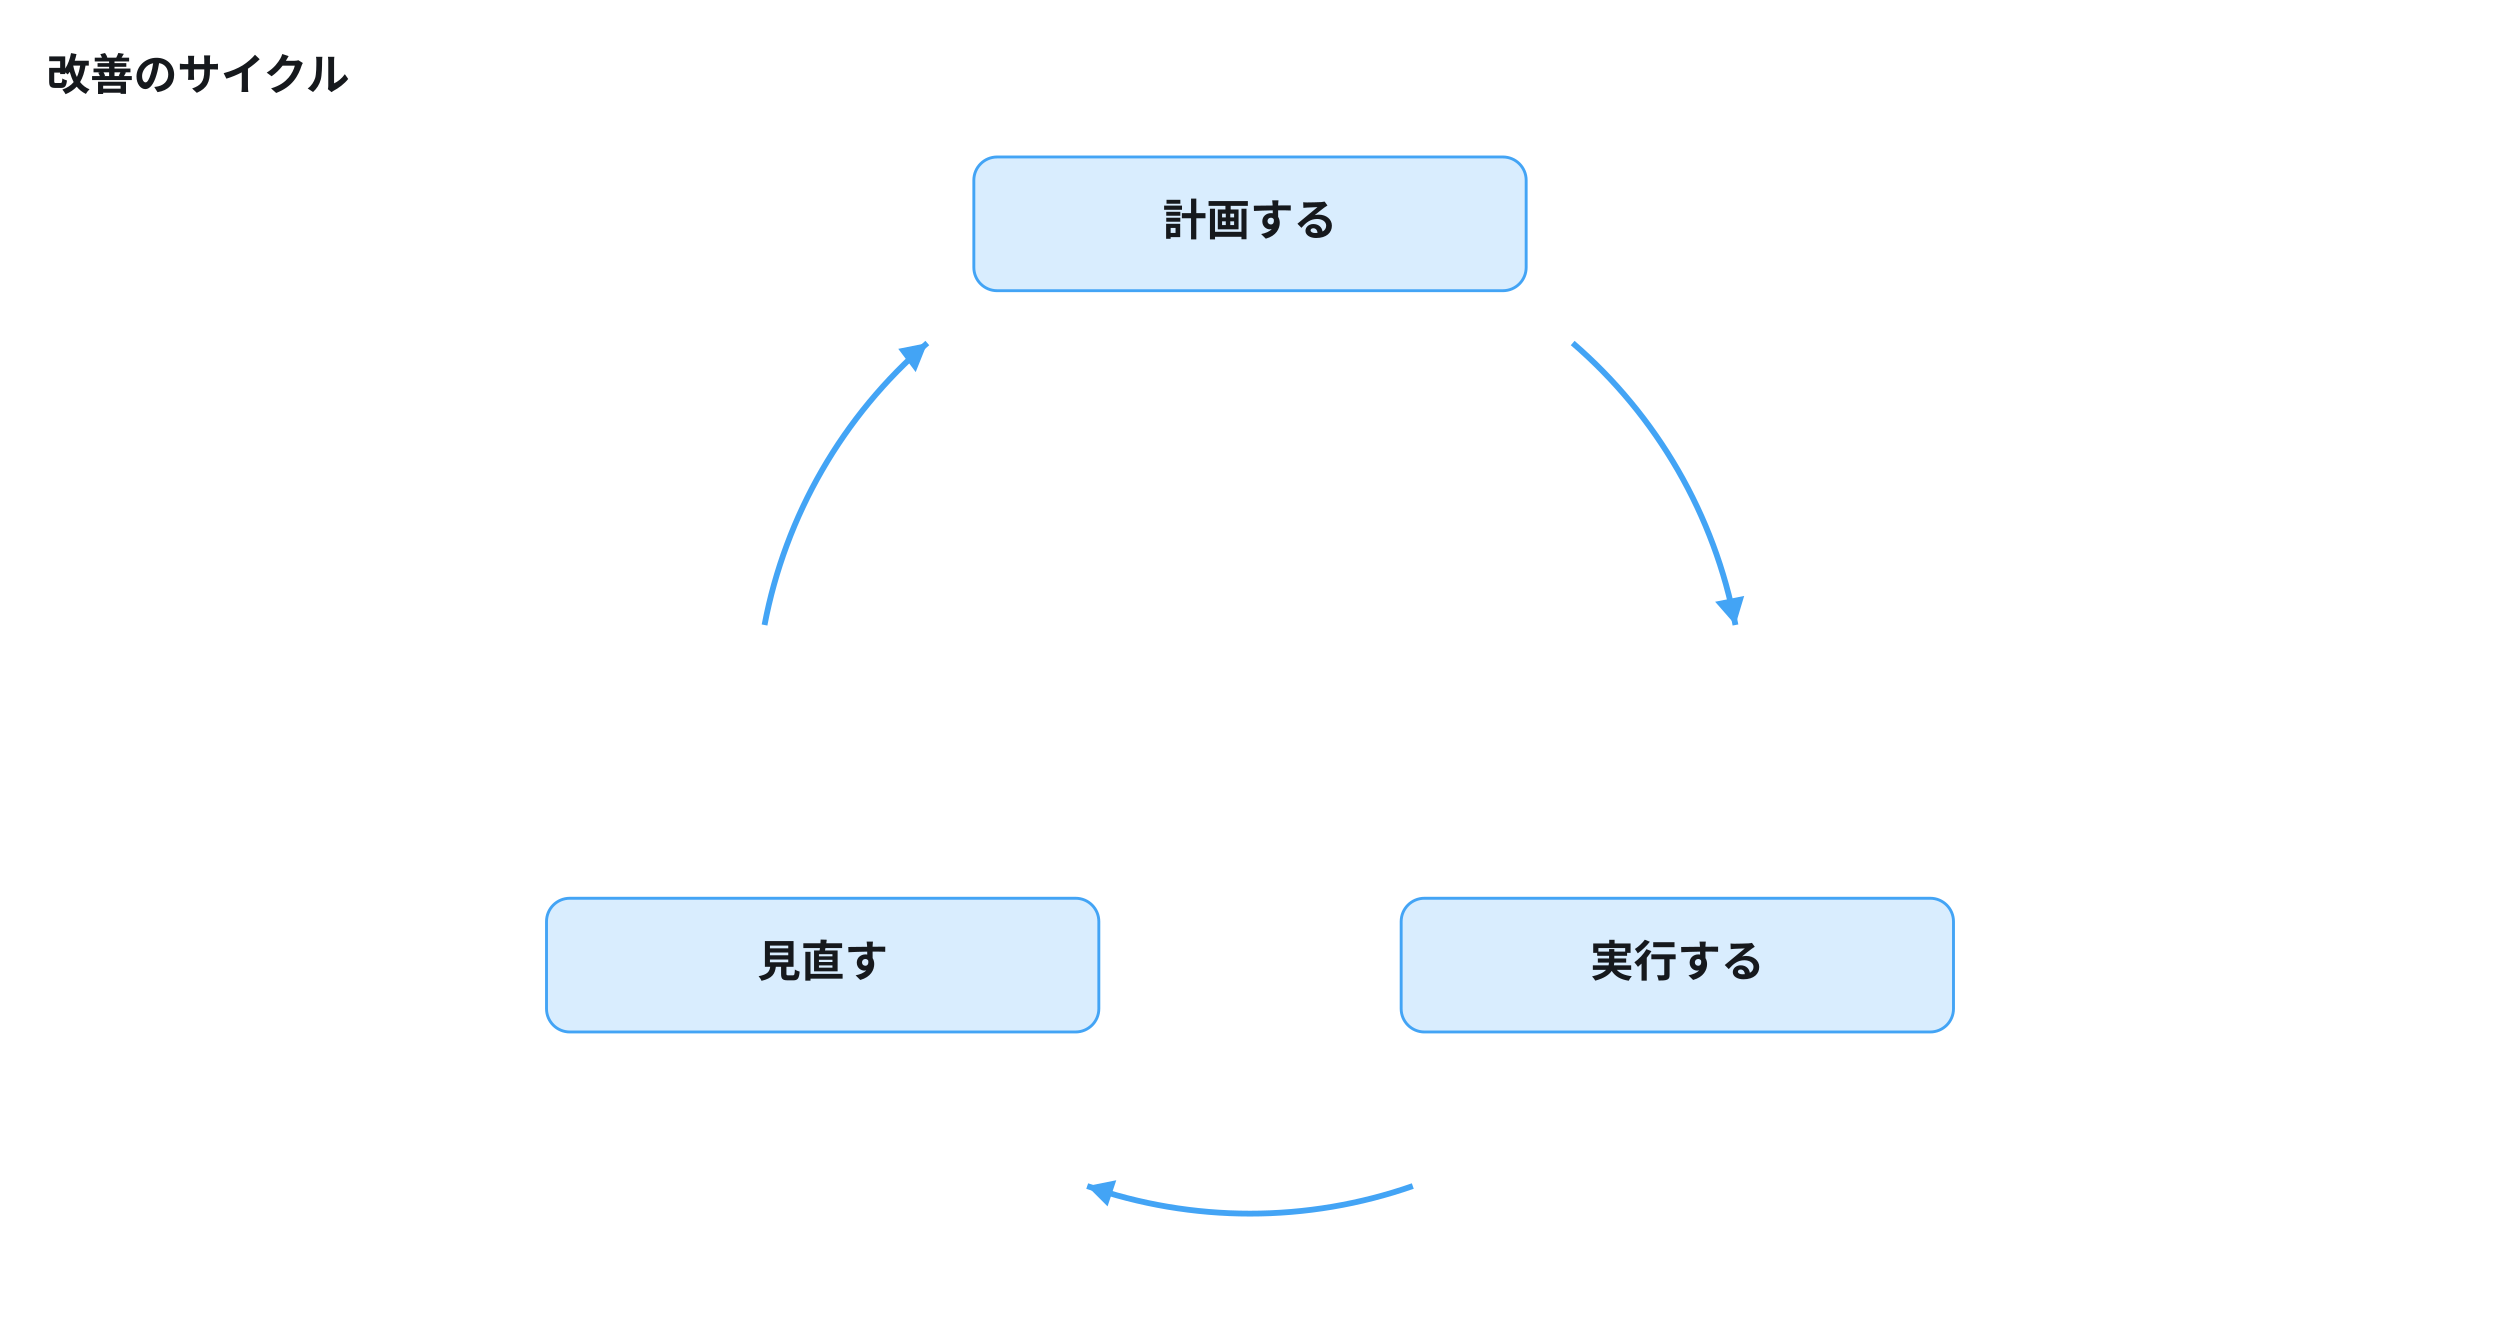
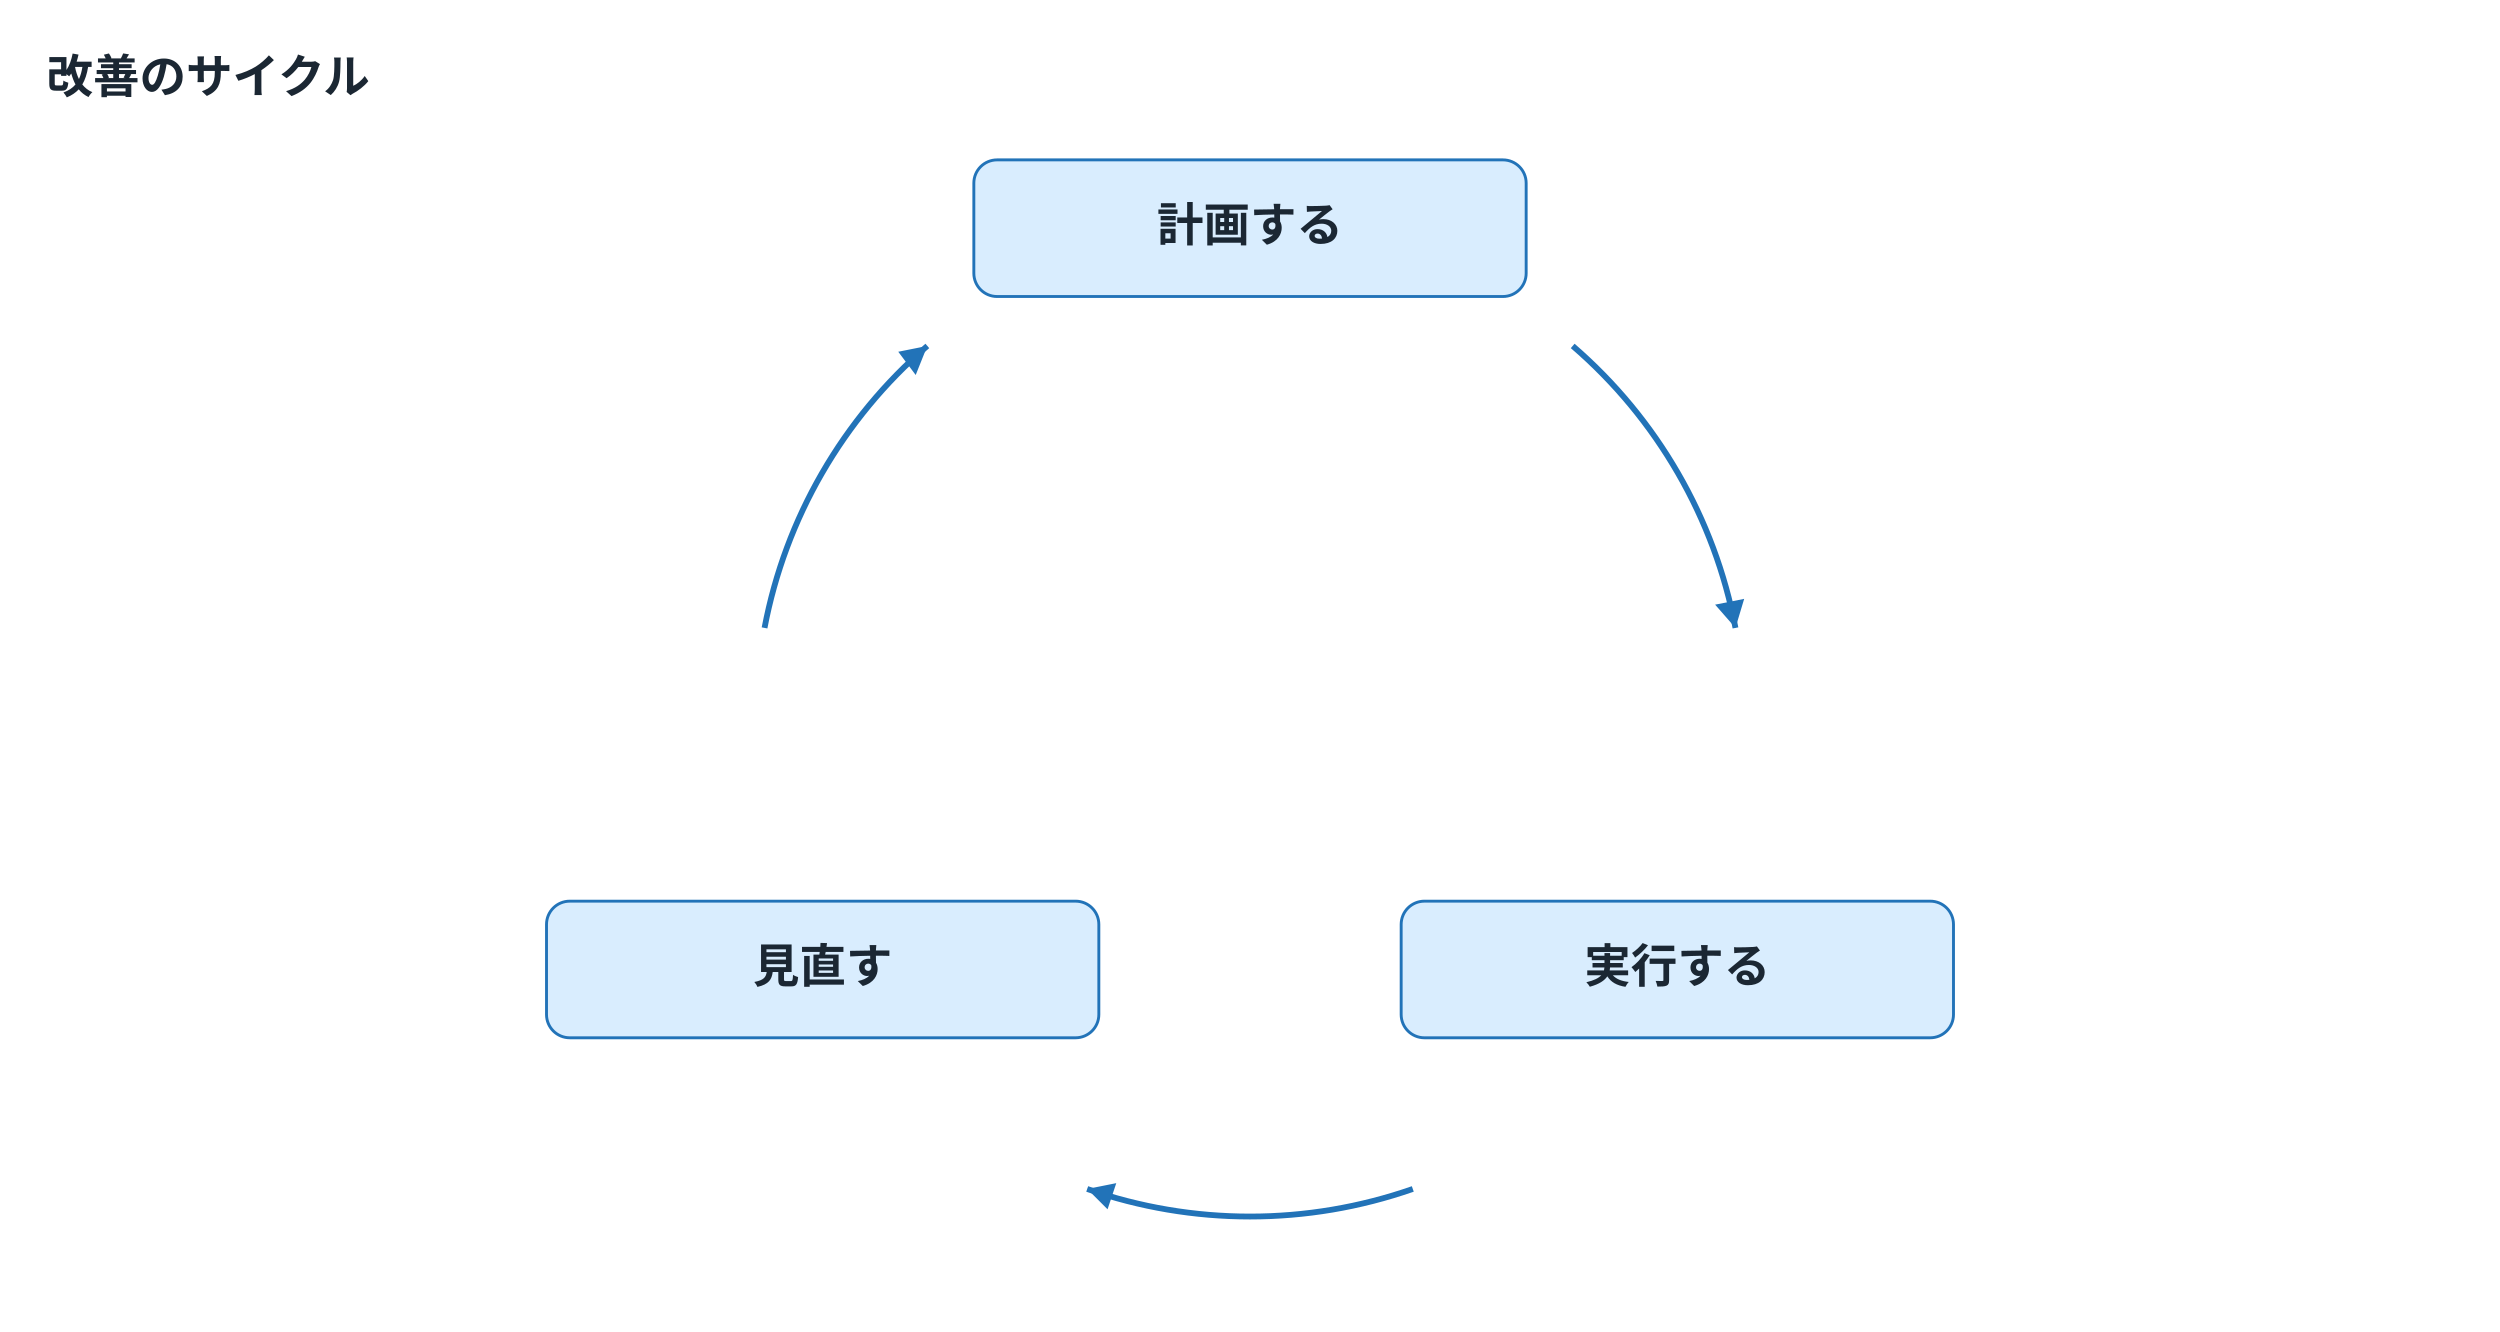
- <svg id="hbdg-dg-cycle-1" role="img" viewBox="0 0 860 456">
-   <text x="16" y="31" fill="var(--ink, #16191d)" font-size="15" text-anchor="start" font-weight="700">改善のサイクル</text>
-   <path d="M 541 118 A 170 170 0 0 1 597 215" fill="none" stroke="var(--pop-primary, #43a4f5)" stroke-width="2" aria-hidden="true" />
-   <path d="M 597 215 L 590 207 L 600 205 Z" fill="var(--pop-primary, #43a4f5)" aria-hidden="true" />
-   <path d="M 486 408 A 170 170 0 0 1 374 408" fill="none" stroke="var(--pop-primary, #43a4f5)" stroke-width="2" aria-hidden="true" />
-   <path d="M 374 408 L 384 406 L 381 415 Z" fill="var(--pop-primary, #43a4f5)" aria-hidden="true" />
-   <path d="M 263 215 A 170 170 0 0 1 319 118" fill="none" stroke="var(--pop-primary, #43a4f5)" stroke-width="2" aria-hidden="true" />
-   <path d="M 319 118 L 315 128 L 309 120 Z" fill="var(--pop-primary, #43a4f5)" aria-hidden="true" />
-   <rect x="335" y="54" width="190" height="46" rx="8" fill="var(--pop-primary-soft, #d9edfe)" stroke="var(--pop-primary, #43a4f5)" stroke-width="1" />
-   <text x="430" y="81" fill="var(--ink, #16191d)" font-size="15" text-anchor="middle" font-weight="600">計画する</text>
-   <rect x="482" y="309" width="190" height="46" rx="8" fill="var(--pop-primary-soft, #d9edfe)" stroke="var(--pop-primary, #43a4f5)" stroke-width="1" />
-   <text x="577" y="336" fill="var(--ink, #16191d)" font-size="15" text-anchor="middle" font-weight="600">実行する</text>
-   <rect x="188" y="309" width="190" height="46" rx="8" fill="var(--pop-primary-soft, #d9edfe)" stroke="var(--pop-primary, #43a4f5)" stroke-width="1" />
-   <text x="283" y="336" fill="var(--ink, #16191d)" font-size="15" text-anchor="middle" font-weight="600">見直す</text>
+ <svg id="hbdg-dg-cycle-1" role="img" viewBox="0 0 860 458">
+   <text x="16" y="32" fill="var(--ink, #1b2733)" font-size="16" text-anchor="start" font-weight="700">改善のサイクル</text>
+   <path d="M 541 119 A 170 170 0 0 1 597 216" fill="none" stroke="var(--pop-primary-deep, #2273b8)" stroke-width="2" aria-hidden="true" />
+   <path d="M 597 216 L 590 208 L 600 206 Z" fill="var(--pop-primary-deep, #2273b8)" aria-hidden="true" />
+   <path d="M 486 409 A 170 170 0 0 1 374 409" fill="none" stroke="var(--pop-primary-deep, #2273b8)" stroke-width="2" aria-hidden="true" />
+   <path d="M 374 409 L 384 407 L 381 416 Z" fill="var(--pop-primary-deep, #2273b8)" aria-hidden="true" />
+   <path d="M 263 216 A 170 170 0 0 1 319 119" fill="none" stroke="var(--pop-primary-deep, #2273b8)" stroke-width="2" aria-hidden="true" />
+   <path d="M 319 119 L 315 129 L 309 121 Z" fill="var(--pop-primary-deep, #2273b8)" aria-hidden="true" />
+   <rect x="335" y="55" width="190" height="47" rx="8" fill="var(--pop-primary-soft, #d9edfe)" stroke="var(--pop-primary-deep, #2273b8)" stroke-width="1" />
+   <text x="430" y="83" fill="var(--ink, #1b2733)" font-size="16" text-anchor="middle" font-weight="600">計画する</text>
+   <rect x="482" y="310" width="190" height="47" rx="8" fill="var(--pop-primary-soft, #d9edfe)" stroke="var(--pop-primary-deep, #2273b8)" stroke-width="1" />
+   <text x="577" y="338" fill="var(--ink, #1b2733)" font-size="16" text-anchor="middle" font-weight="600">実行する</text>
+   <rect x="188" y="310" width="190" height="47" rx="8" fill="var(--pop-primary-soft, #d9edfe)" stroke="var(--pop-primary-deep, #2273b8)" stroke-width="1" />
+   <text x="283" y="338" fill="var(--ink, #1b2733)" font-size="16" text-anchor="middle" font-weight="600">見直す</text>
</svg>
